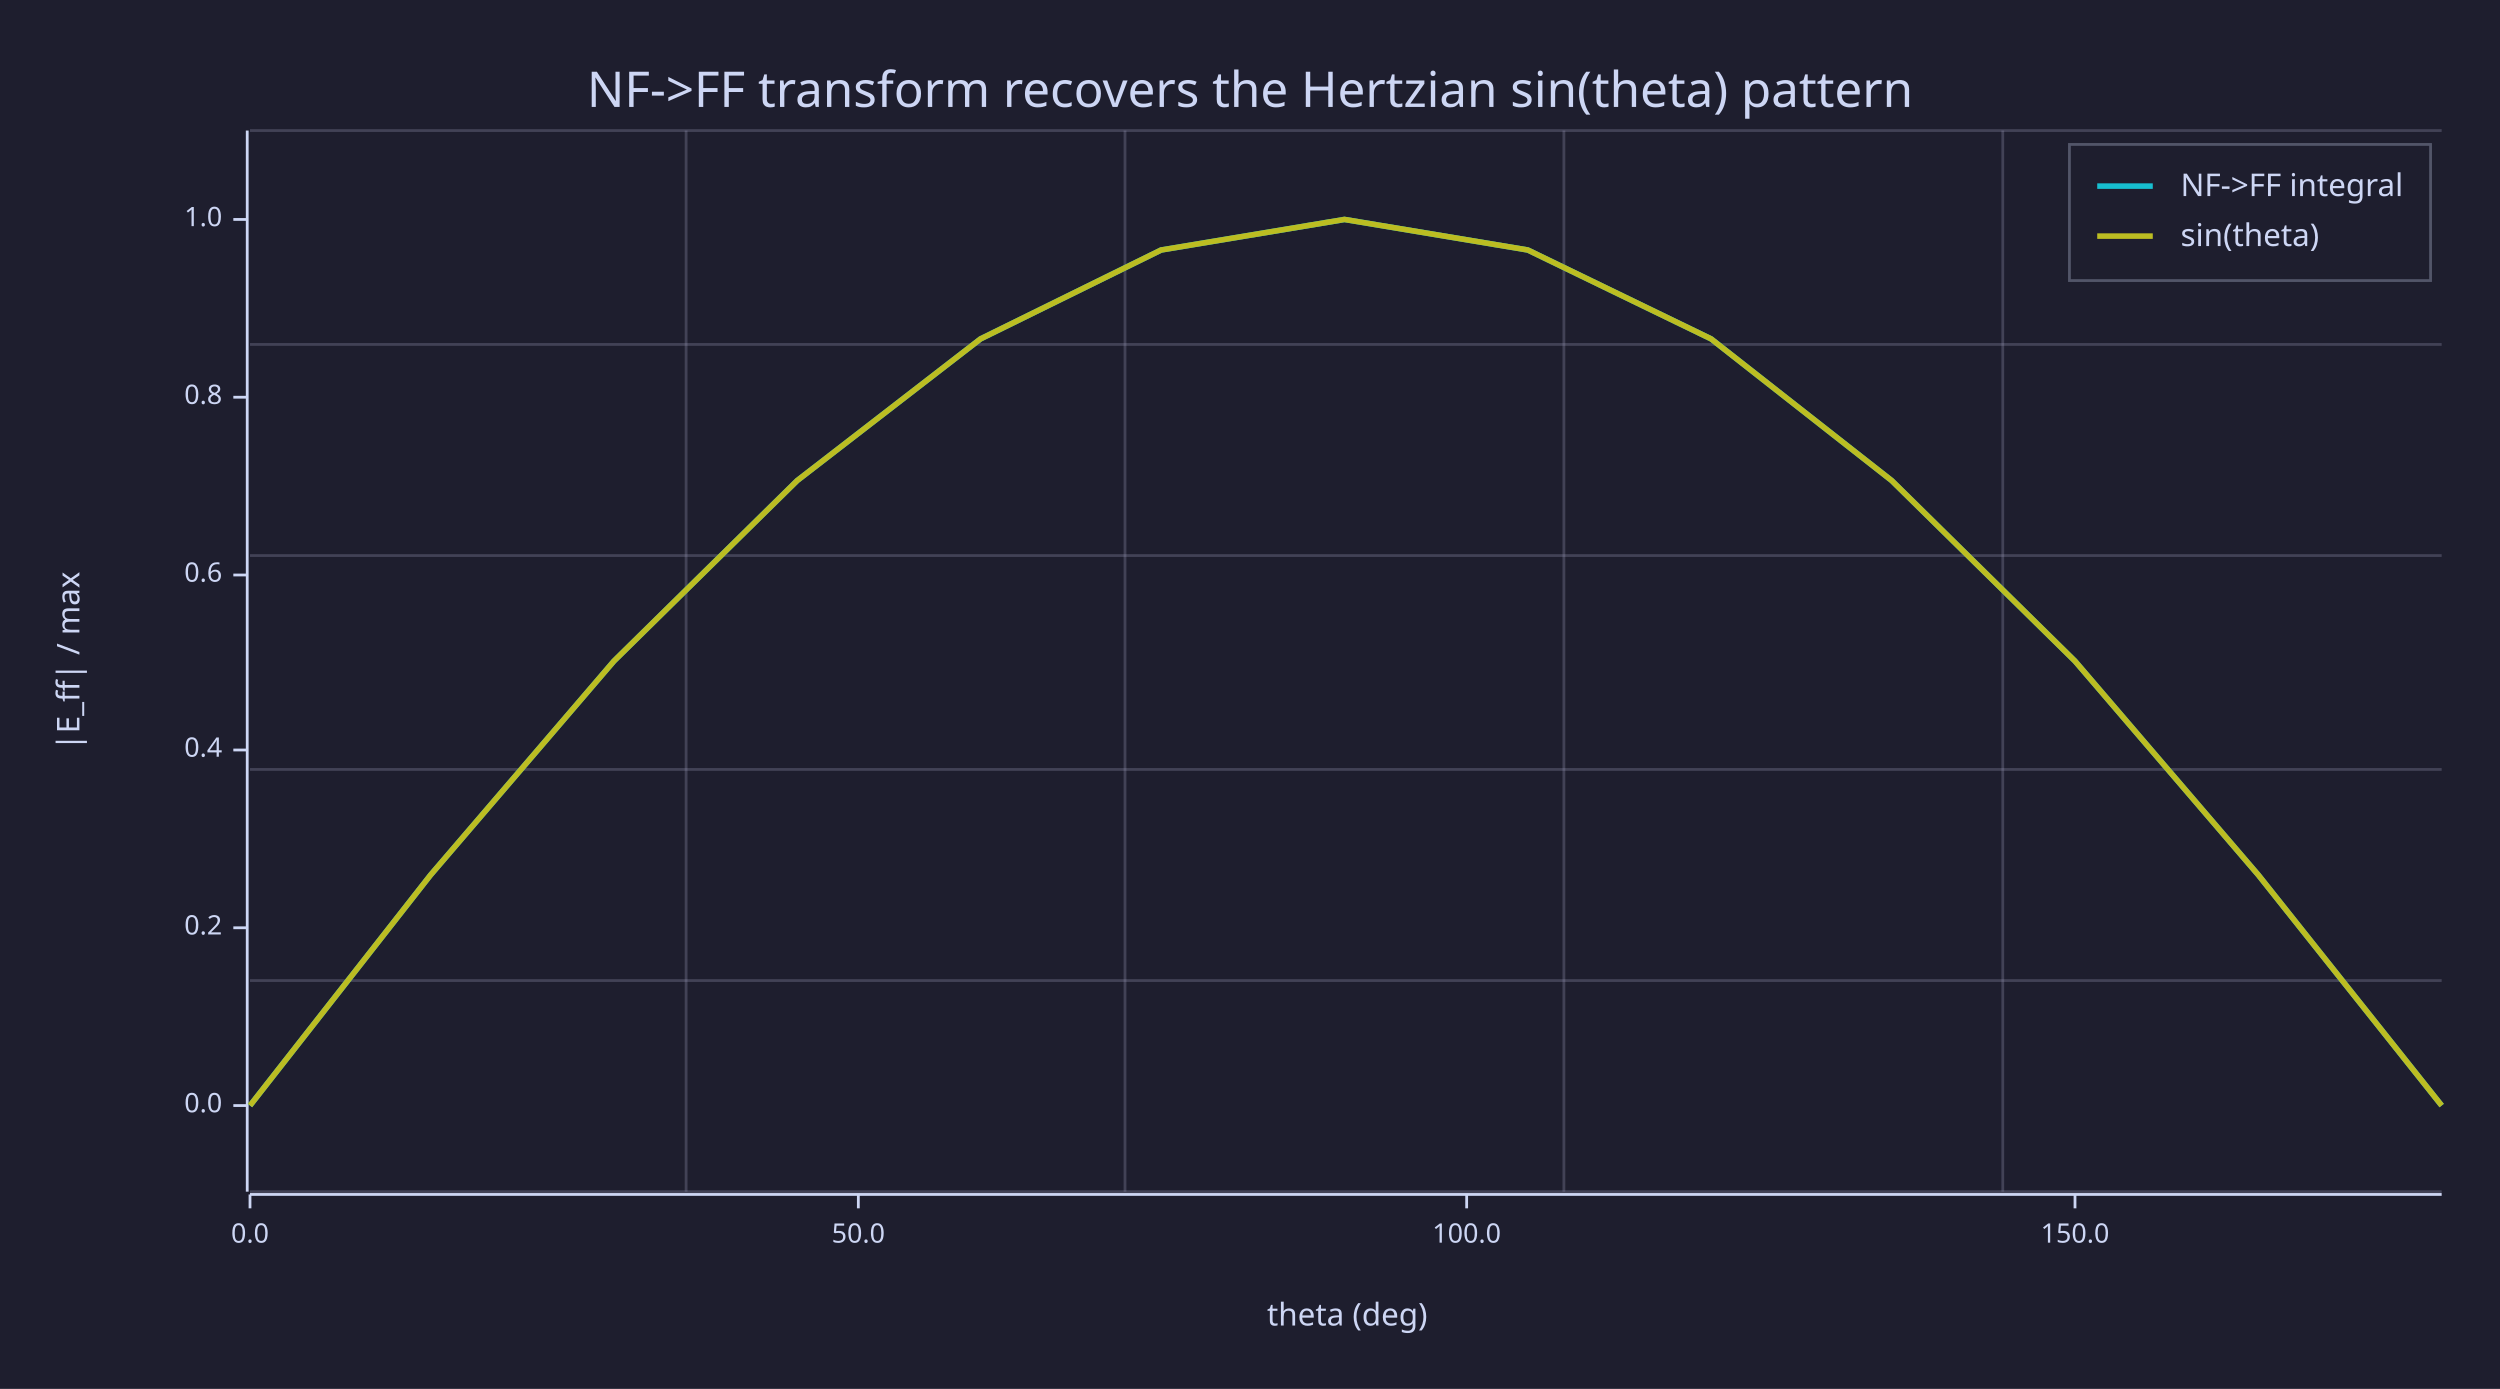
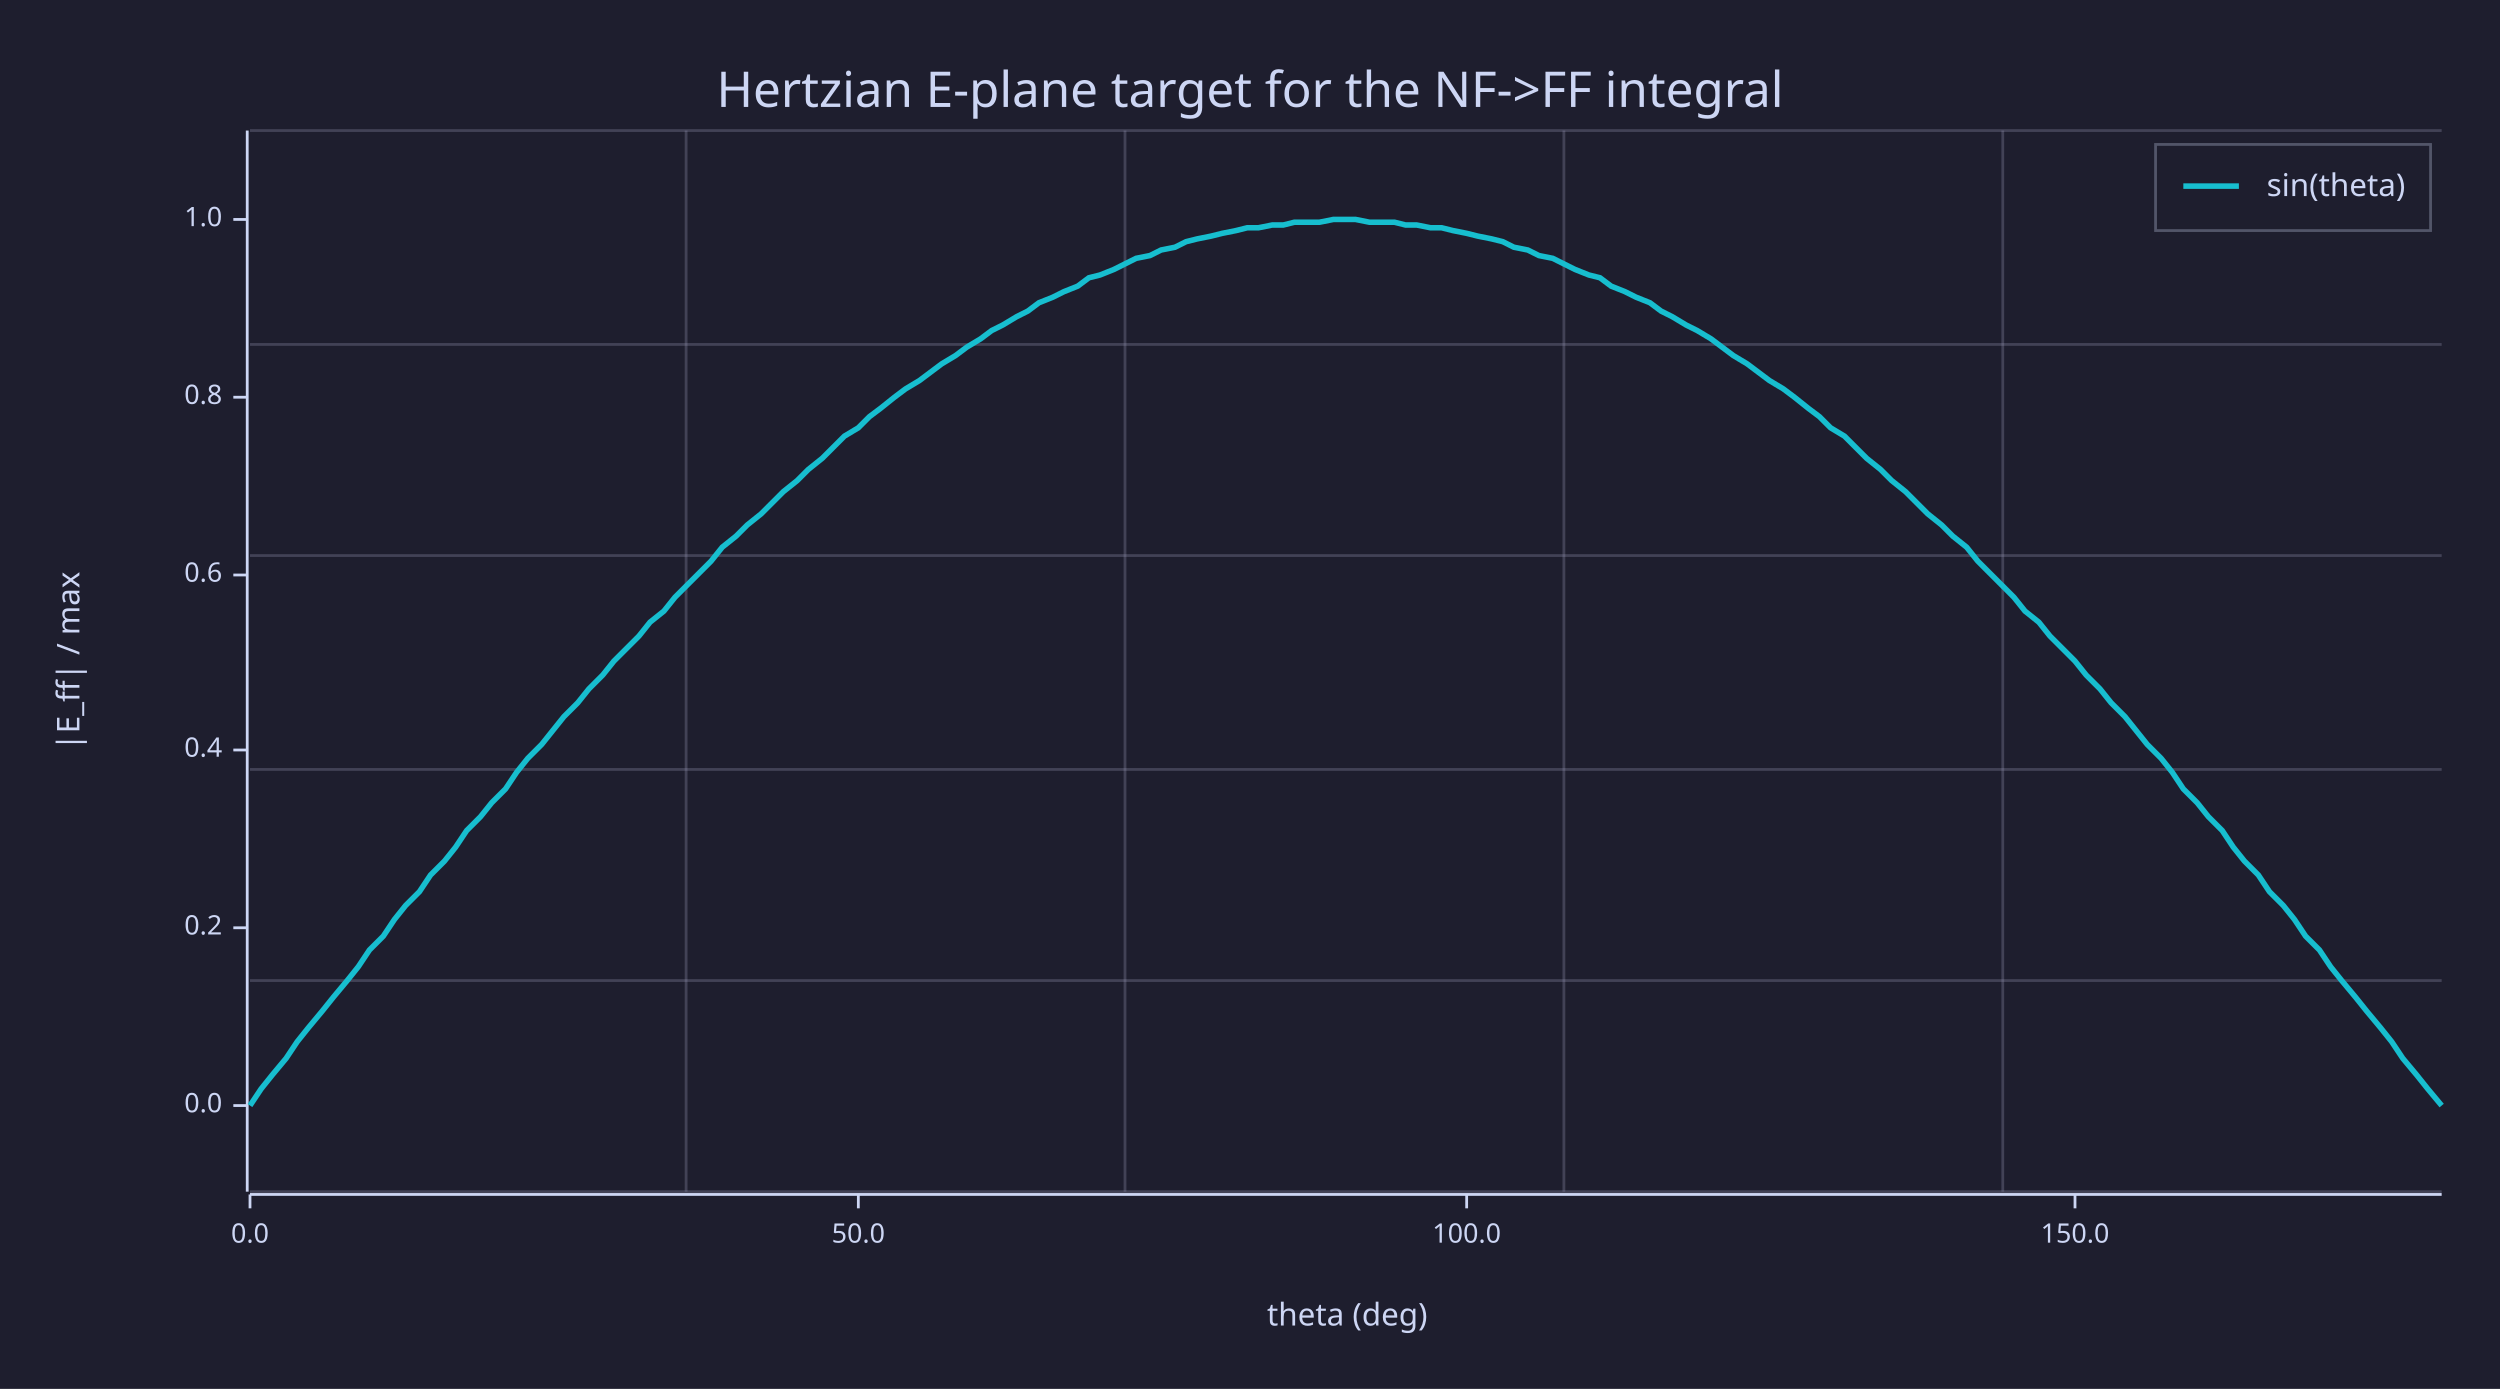
<svg xmlns="http://www.w3.org/2000/svg" width="900" height="500" viewBox="0 0 900 500">
  <rect x="0" y="0" width="900" height="500" opacity="1" fill="#1E1E2E" stroke="none" />
  <text x="450" y="25" dy="0.76em" text-anchor="middle" font-family="sans-serif" font-size="17.742" opacity="1" fill="#CDD6F4">
- NF-&gt;FF transform recovers the Hertzian sin(theta) pattern
+ Hertzian E-plane target for the NF-&gt;FF integral
</text>
  <text x="20" y="238" dy="0.76em" text-anchor="middle" font-family="sans-serif" font-size="11.29" opacity="1" fill="#CDD6F4" transform="rotate(270, 20, 238)">
|E_ff| / max
</text>
  <text x="485" y="480" dy="-0.5ex" text-anchor="middle" font-family="sans-serif" font-size="11.29" opacity="1" fill="#CDD6F4">
theta  (deg)
</text>
  <polyline fill="none" opacity="1" stroke="#CDD6F4" stroke-width="1" points="89,47 89,429 " />
  <text x="80" y="398" dy="0.5ex" text-anchor="end" font-family="sans-serif" font-size="9.677" opacity="1" fill="#CDD6F4">
0.0
</text>
  <polyline fill="none" opacity="1" stroke="#CDD6F4" stroke-width="1" points="84,398 89,398 " />
  <text x="80" y="334" dy="0.5ex" text-anchor="end" font-family="sans-serif" font-size="9.677" opacity="1" fill="#CDD6F4">
0.2
</text>
  <polyline fill="none" opacity="1" stroke="#CDD6F4" stroke-width="1" points="84,334 89,334 " />
  <text x="80" y="270" dy="0.5ex" text-anchor="end" font-family="sans-serif" font-size="9.677" opacity="1" fill="#CDD6F4">
0.4
</text>
  <polyline fill="none" opacity="1" stroke="#CDD6F4" stroke-width="1" points="84,270 89,270 " />
  <text x="80" y="207" dy="0.5ex" text-anchor="end" font-family="sans-serif" font-size="9.677" opacity="1" fill="#CDD6F4">
0.6
</text>
  <polyline fill="none" opacity="1" stroke="#CDD6F4" stroke-width="1" points="84,207 89,207 " />
  <text x="80" y="143" dy="0.5ex" text-anchor="end" font-family="sans-serif" font-size="9.677" opacity="1" fill="#CDD6F4">
0.8
</text>
  <polyline fill="none" opacity="1" stroke="#CDD6F4" stroke-width="1" points="84,143 89,143 " />
  <text x="80" y="79" dy="0.5ex" text-anchor="end" font-family="sans-serif" font-size="9.677" opacity="1" fill="#CDD6F4">
1.0
</text>
  <polyline fill="none" opacity="1" stroke="#CDD6F4" stroke-width="1" points="84,79 89,79 " />
  <polyline fill="none" opacity="1" stroke="#CDD6F4" stroke-width="1" points="90,430 879,430 " />
  <text x="90" y="440" dy="0.76em" text-anchor="middle" font-family="sans-serif" font-size="9.677" opacity="1" fill="#CDD6F4">
0.0
</text>
  <polyline fill="none" opacity="1" stroke="#CDD6F4" stroke-width="1" points="90,430 90,435 " />
  <text x="309" y="440" dy="0.76em" text-anchor="middle" font-family="sans-serif" font-size="9.677" opacity="1" fill="#CDD6F4">
50.0
</text>
  <polyline fill="none" opacity="1" stroke="#CDD6F4" stroke-width="1" points="309,430 309,435 " />
  <text x="528" y="440" dy="0.76em" text-anchor="middle" font-family="sans-serif" font-size="9.677" opacity="1" fill="#CDD6F4">
100.0
</text>
  <polyline fill="none" opacity="1" stroke="#CDD6F4" stroke-width="1" points="528,430 528,435 " />
  <text x="747" y="440" dy="0.76em" text-anchor="middle" font-family="sans-serif" font-size="9.677" opacity="1" fill="#CDD6F4">
150.0
</text>
  <polyline fill="none" opacity="1" stroke="#CDD6F4" stroke-width="1" points="747,430 747,435 " />
  <polyline fill="none" opacity="0.3" stroke="#9696B4" stroke-width="1" points="90,429 879,429 " />
  <polyline fill="none" opacity="0.3" stroke="#9696B4" stroke-width="1" points="90,353 879,353 " />
  <polyline fill="none" opacity="0.3" stroke="#9696B4" stroke-width="1" points="90,277 879,277 " />
  <polyline fill="none" opacity="0.3" stroke="#9696B4" stroke-width="1" points="90,200 879,200 " />
  <polyline fill="none" opacity="0.3" stroke="#9696B4" stroke-width="1" points="90,124 879,124 " />
  <polyline fill="none" opacity="0.3" stroke="#9696B4" stroke-width="1" points="90,47 879,47 " />
  <polyline fill="none" opacity="0.3" stroke="#9696B4" stroke-width="1" points="247,429 247,47 " />
  <polyline fill="none" opacity="0.3" stroke="#9696B4" stroke-width="1" points="405,429 405,47 " />
  <polyline fill="none" opacity="0.3" stroke="#9696B4" stroke-width="1" points="563,429 563,47 " />
  <polyline fill="none" opacity="0.3" stroke="#9696B4" stroke-width="1" points="721,429 721,47 " />
-   <polyline fill="none" opacity="1" stroke="#17BECF" stroke-width="2" points="90,398 155,315 221,238 287,173 353,122 418,90 484,79 550,90 616,122 681,173 747,238 813,315 879,398 " />
-   <polyline fill="none" opacity="1" stroke="#BCBD22" stroke-width="2" points="90,398 155,315 221,238 287,173 353,122 418,90 484,79 550,90 616,122 681,173 747,238 813,315 879,398 " />
-   <rect x="745" y="52" width="130" height="49" opacity="0.85" fill="#1E1E2E" stroke="none" />
-   <rect x="745" y="52" width="130" height="49" opacity="0.3" fill="none" stroke="#CDD6F4" />
-   <text x="785" y="62" dy="0.76em" text-anchor="start" font-family="sans-serif" font-size="11.29" opacity="1" fill="#CDD6F4">
- NF-&gt;FF integral
- </text>
-   <text x="785" y="80" dy="0.76em" text-anchor="start" font-family="sans-serif" font-size="11.29" opacity="1" fill="#CDD6F4">
+   <polyline fill="none" opacity="1" stroke="#17BECF" stroke-width="2" points="90,398 94,392 98,387 103,381 107,375 111,370 116,364 120,359 125,353 129,348 133,342 138,337 142,331 146,326 151,321 155,315 160,310 164,305 168,299 173,294 177,289 182,284 186,278 190,273 195,268 199,263 203,258 208,253 212,248 217,243 221,238 225,234 230,229 234,224 239,220 243,215 247,211 252,206 256,202 260,197 265,193 269,189 274,185 278,181 282,177 287,173 291,169 296,165 300,161 304,157 309,154 313,150 317,147 322,143 326,140 331,137 335,134 339,131 344,128 348,125 353,122 357,119 361,117 366,114 370,112 374,109 379,107 383,105 388,103 392,100 396,99 401,97 405,95 409,93 414,92 418,90 423,89 427,87 431,86 436,85 440,84 445,83 449,82 453,82 458,81 462,81 466,80 471,80 475,80 480,79 484,79 488,79 493,80 497,80 502,80 506,81 510,81 515,82 519,82 523,83 528,84 532,85 537,86 541,87 545,89 550,90 554,92 559,93 563,95 567,97 572,99 576,100 580,103 585,105 589,107 594,109 598,112 602,114 607,117 611,119 616,122 620,125 624,128 629,131 633,134 637,137 642,140 646,143 651,147 655,150 659,154 664,157 668,161 672,165 677,169 681,173 686,177 690,181 694,185 699,189 703,193 708,197 712,202 716,206 721,211 725,215 729,220 734,224 738,229 743,234 747,238 751,243 756,248 760,253 765,258 769,263 773,268 778,273 782,278 786,284 791,289 795,294 800,299 804,305 808,310 813,315 817,321 822,326 826,331 830,337 835,342 839,348 843,353 848,359 852,364 857,370 861,375 865,381 870,387 874,392 879,398 " />
+   <rect x="776" y="52" width="99" height="31" opacity="0.85" fill="#1E1E2E" stroke="none" />
+   <rect x="776" y="52" width="99" height="31" opacity="0.3" fill="none" stroke="#CDD6F4" />
+   <text x="816" y="62" dy="0.76em" text-anchor="start" font-family="sans-serif" font-size="11.29" opacity="1" fill="#CDD6F4">
sin(theta)
</text>
-   <polyline fill="none" opacity="1" stroke="#17BECF" stroke-width="2" points="755,67 775,67 " />
-   <polyline fill="none" opacity="1" stroke="#BCBD22" stroke-width="2" points="755,85 775,85 " />
+   <polyline fill="none" opacity="1" stroke="#17BECF" stroke-width="2" points="786,67 806,67 " />
</svg>
